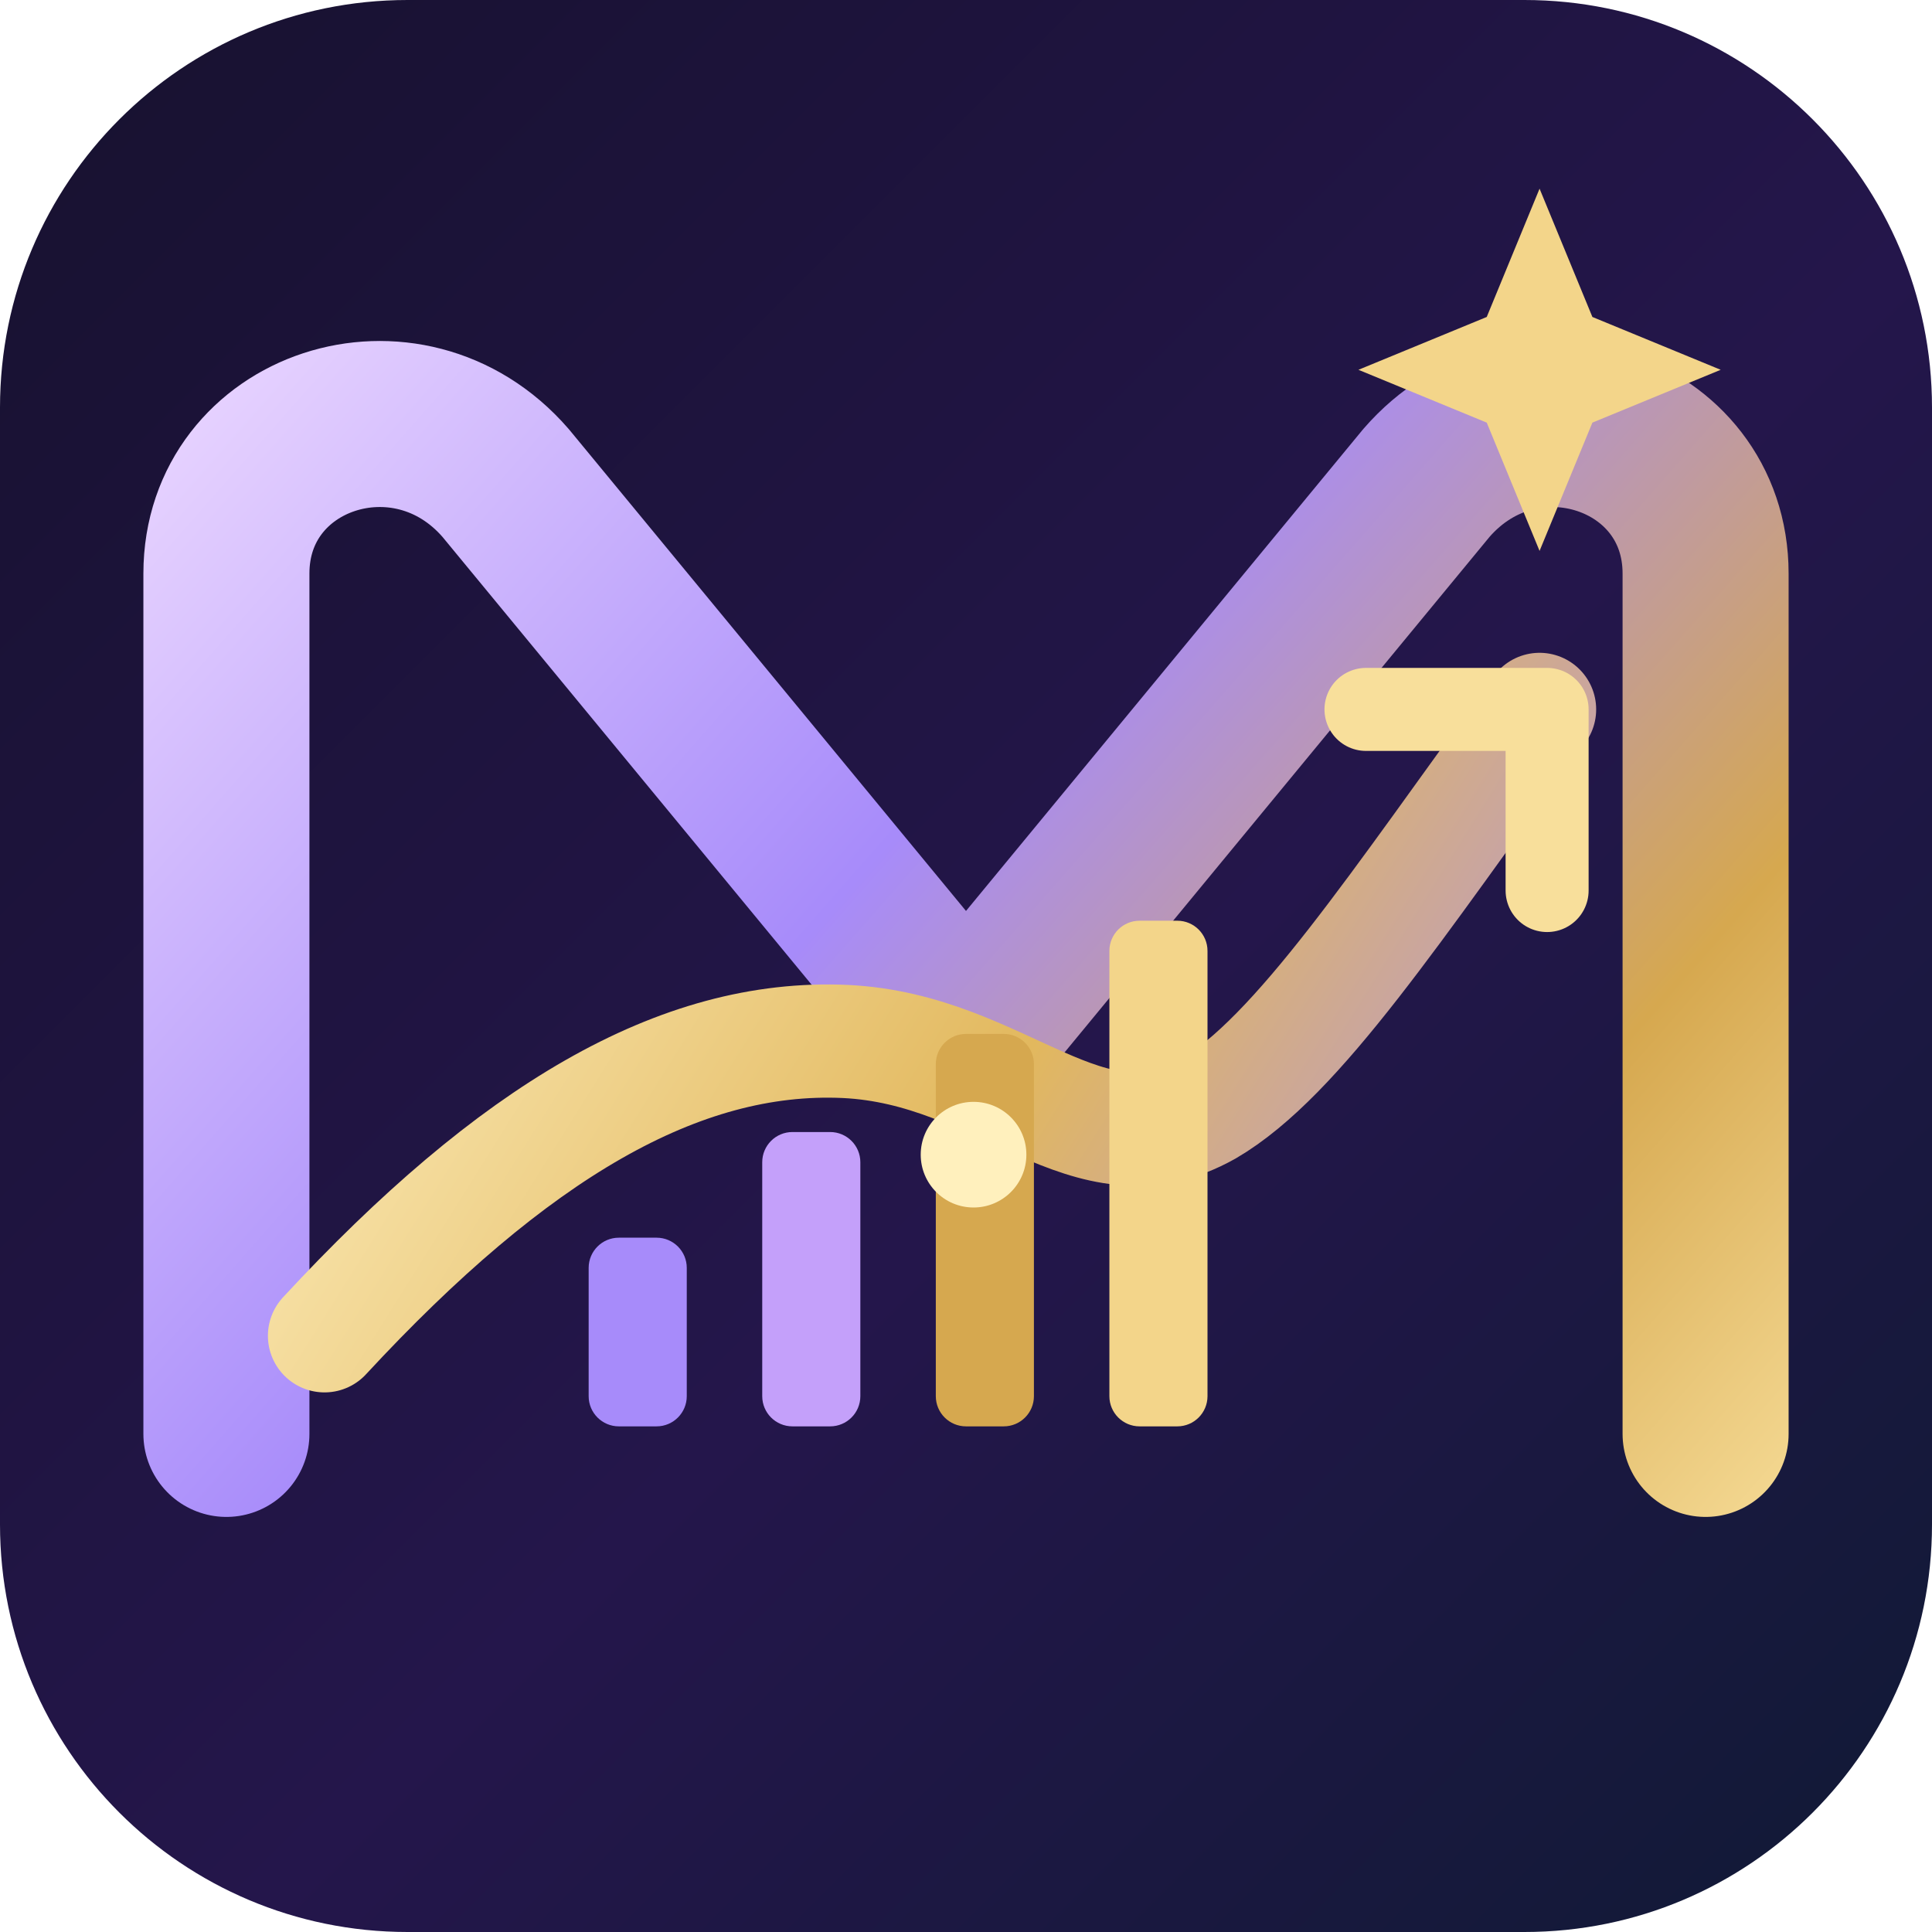
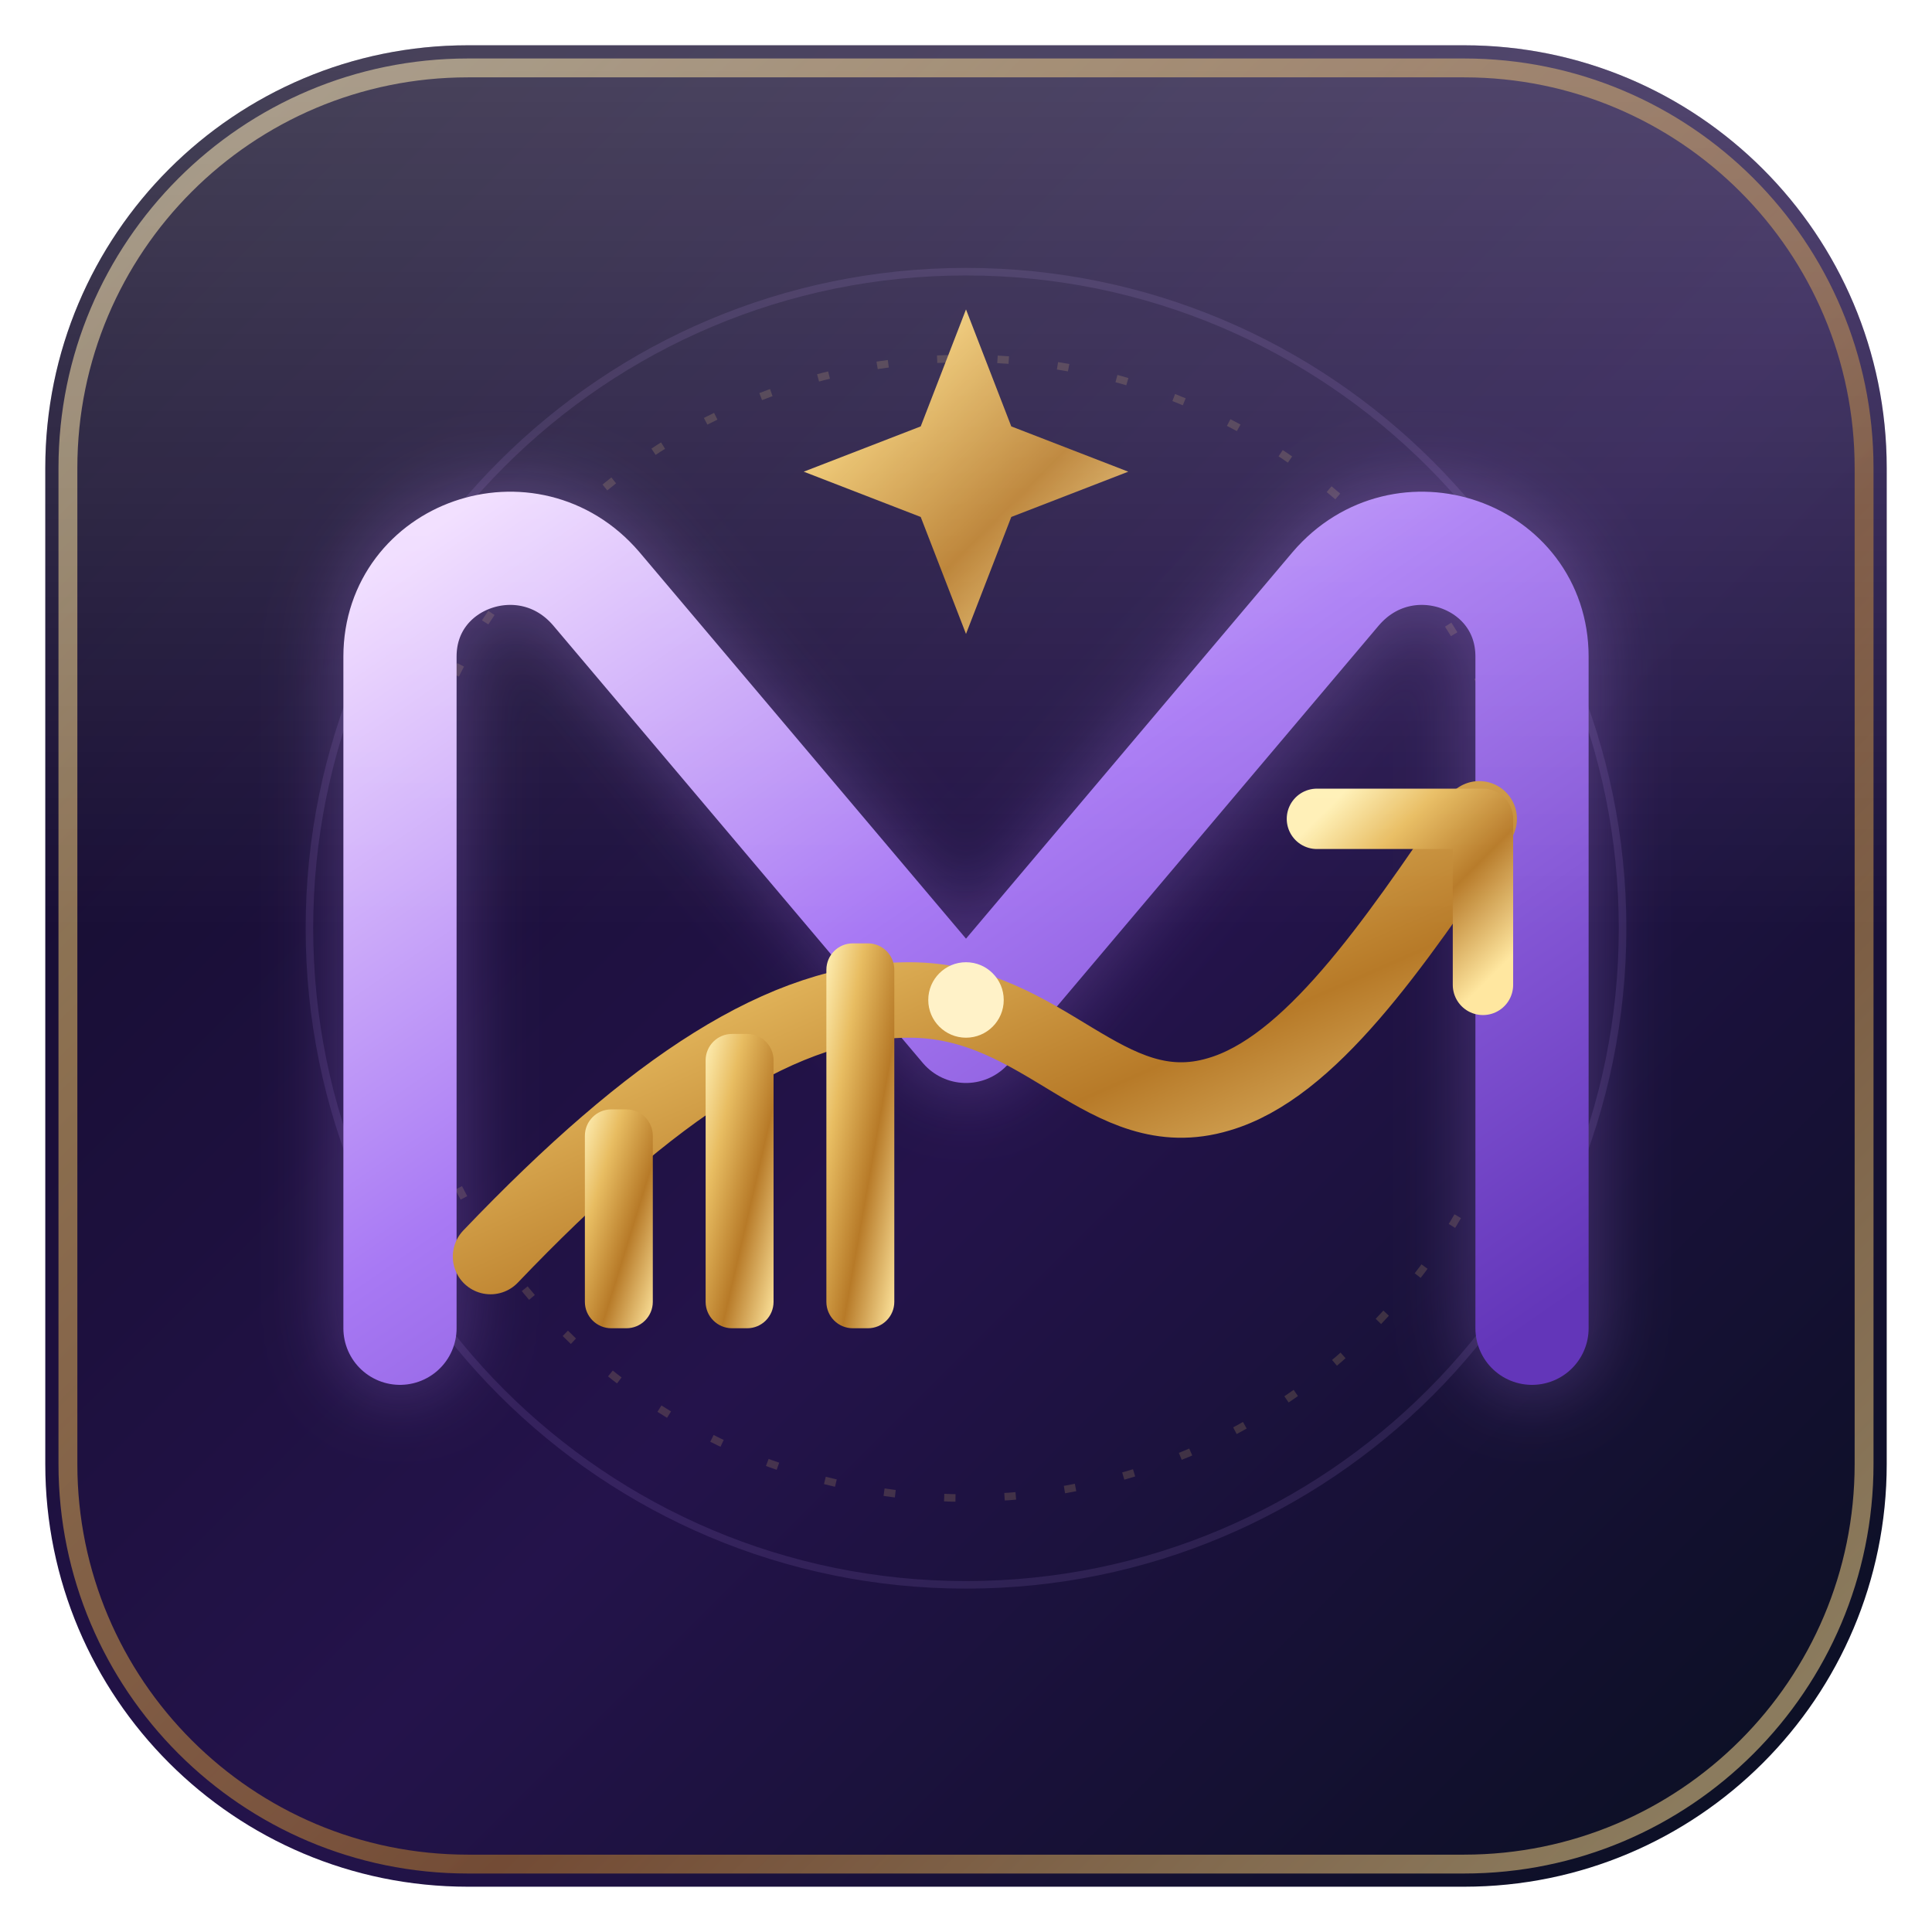
- <svg xmlns="http://www.w3.org/2000/svg" viewBox="0 0 256 256" role="img" aria-labelledby="title desc">
+ <svg xmlns="http://www.w3.org/2000/svg" viewBox="0 0 512 512" role="img" aria-labelledby="title desc">
  <defs>
-     <linearGradient id="background" x1="0" y1="0" x2="256" y2="256" gradientUnits="userSpaceOnUse">
-       <stop stop-color="#17112f" />
-       <stop offset=".56" stop-color="#24164b" />
-       <stop offset="1" stop-color="#101a35" />
+     <linearGradient id="bg" x1="0" y1="0" x2="1" y2="1">
+       <stop stop-color="#100b25" />
+       <stop offset=".55" stop-color="#24134b" />
+       <stop offset="1" stop-color="#090f20" />
    </linearGradient>
-     <linearGradient id="mark" x1="30" y1="42" x2="230" y2="218" gradientUnits="userSpaceOnUse">
-       <stop stop-color="#e9d5ff" />
-       <stop offset=".42" stop-color="#a78bfa" />
-       <stop offset=".76" stop-color="#d6a84f" />
-       <stop offset="1" stop-color="#f8df9b" />
+     <linearGradient id="gold" x1="0" y1="0" x2="1" y2="1">
+       <stop stop-color="#fff0b6" />
+       <stop offset=".28" stop-color="#e8bd62" />
+       <stop offset=".62" stop-color="#b77a28" />
+       <stop offset="1" stop-color="#ffe7a0" />
    </linearGradient>
-     <linearGradient id="loop" x1="48" y1="92" x2="211" y2="194" gradientUnits="userSpaceOnUse">
-       <stop stop-color="#fff1c2" />
-       <stop offset=".52" stop-color="#e2b85e" />
-       <stop offset="1" stop-color="#a78bfa" />
+     <linearGradient id="violet" x1="0" y1="0" x2="1" y2="1">
+       <stop stop-color="#f0dcff" />
+       <stop offset=".45" stop-color="#a879f4" />
+       <stop offset="1" stop-color="#6336b9" />
+     </linearGradient>
+     <filter id="shadow" x="-30%" y="-30%" width="160%" height="160%">
+       <feGaussianBlur stdDeviation="9" />
+     </filter>
+     <linearGradient id="shine" x1="0" y1="0" x2="0" y2="1">
+       <stop stop-color="#fff" stop-opacity=".22" />
+       <stop offset=".48" stop-color="#fff" stop-opacity="0" />
    </linearGradient>
  </defs>
-   <rect width="256" height="256" rx="54" fill="url(#background)" />
-   <path d="M30 190V76c0-19 24-27 37-12l61 74 61-74c13-15 37-7 37 12v114" fill="none" stroke="url(#mark)" stroke-width="22" stroke-linecap="round" stroke-linejoin="round" />
-   <path d="M43 177c25-27 47-40 69-39 21 1 32 18 48 9 12-7 25-27 44-53" fill="none" stroke="url(#loop)" stroke-width="15" stroke-linecap="round" stroke-linejoin="round" />
-   <path d="M181 94h24v24" fill="none" stroke="#f8df9b" stroke-width="11" stroke-linecap="round" stroke-linejoin="round" />
-   <rect x="78" y="164" width="13" height="25" rx="4" fill="#a78bfa" />
-   <rect x="101" y="150" width="13" height="39" rx="4" fill="#c4a0fa" />
-   <rect x="124" y="137" width="13" height="52" rx="4" fill="#d6a84f" />
-   <rect x="147" y="122" width="13" height="67" rx="4" fill="#f3d58a" />
-   <circle cx="129" cy="153" r="7" fill="#fff0bd" />
-   <path d="M204 25l7 17 17 7-17 7-7 17-7-17-17-7 17-7z" fill="#f3d58a" />
+   <rect x="12" y="12" width="488" height="488" rx="112" fill="url(#bg)" />
+   <rect x="18" y="18" width="476" height="476" rx="106" fill="none" stroke="url(#gold)" stroke-opacity=".55" stroke-width="5" />
+   <circle cx="256" cy="246" r="174" fill="none" stroke="#b18ae9" stroke-opacity=".13" stroke-width="2" />
+   <circle cx="256" cy="246" r="151" fill="none" stroke="#e9c56e" stroke-opacity=".18" stroke-width="2" stroke-dasharray="3 13" />
+   <path d="M106 352V174c0-27 34-39 52-18l98 116 98-116c18-21 52-9 52 18v178" fill="none" stroke="#a779e8" stroke-width="36" stroke-linecap="round" stroke-linejoin="round" opacity=".28" filter="url(#shadow)" />
+   <path d="M106 352V174c0-27 34-39 52-18l98 116 98-116c18-21 52-9 52 18v178" fill="none" stroke="url(#violet)" stroke-width="30" stroke-linecap="round" stroke-linejoin="round" />
+   <path d="M130 333c43-45 78-68 111-68 36 0 52 34 82 25 24-7 46-39 69-73" fill="none" stroke="url(#gold)" stroke-width="20" stroke-linecap="round" />
+   <path d="M349 217h44v44" fill="none" stroke="url(#gold)" stroke-width="16" stroke-linecap="round" stroke-linejoin="round" />
+   <g fill="url(#gold)">
+     <rect x="155" y="294" width="18" height="58" rx="7" />
+     <rect x="187" y="274" width="18" height="78" rx="7" />
+     <rect x="219" y="250" width="18" height="102" rx="7" />
+   </g>
+   <path d="M256 82l12 31 31 12-31 12-12 31-12-31-31-12 31-12z" fill="url(#gold)" />
+   <circle cx="256" cy="265" r="10" fill="#fff2c8" />
+   <rect x="12" y="12" width="488" height="488" rx="112" fill="url(#shine)" />
</svg>
